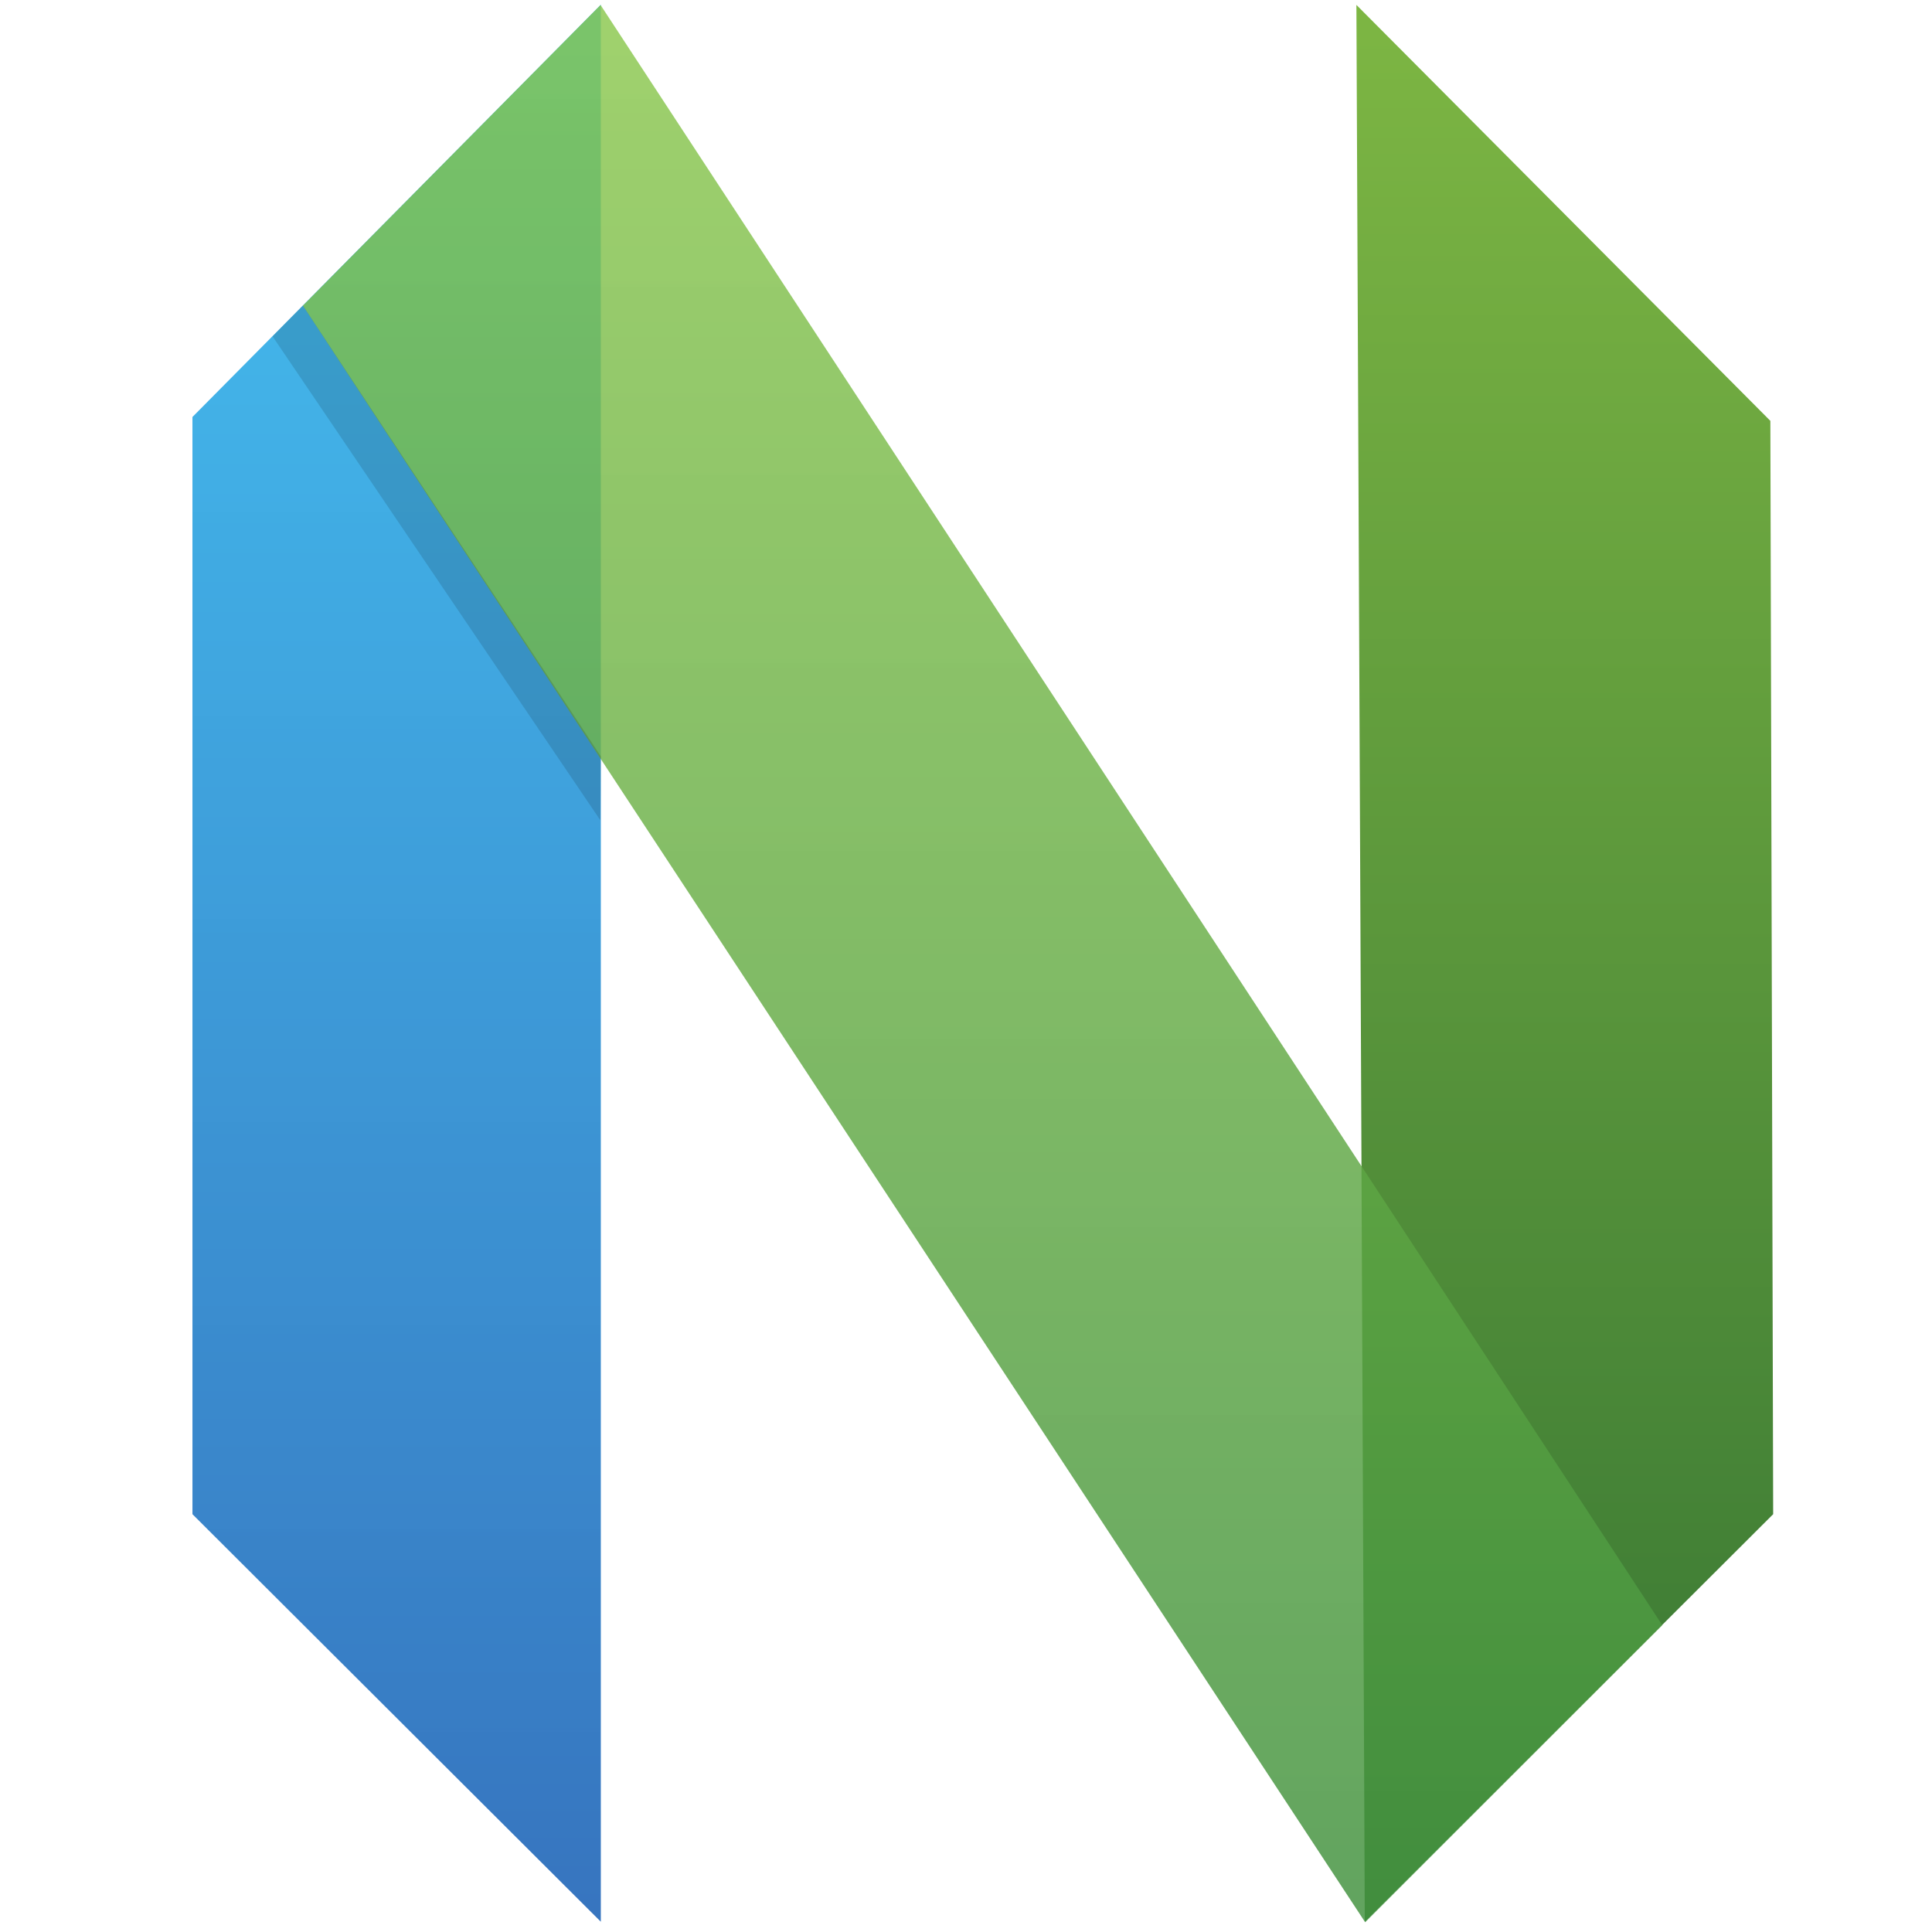
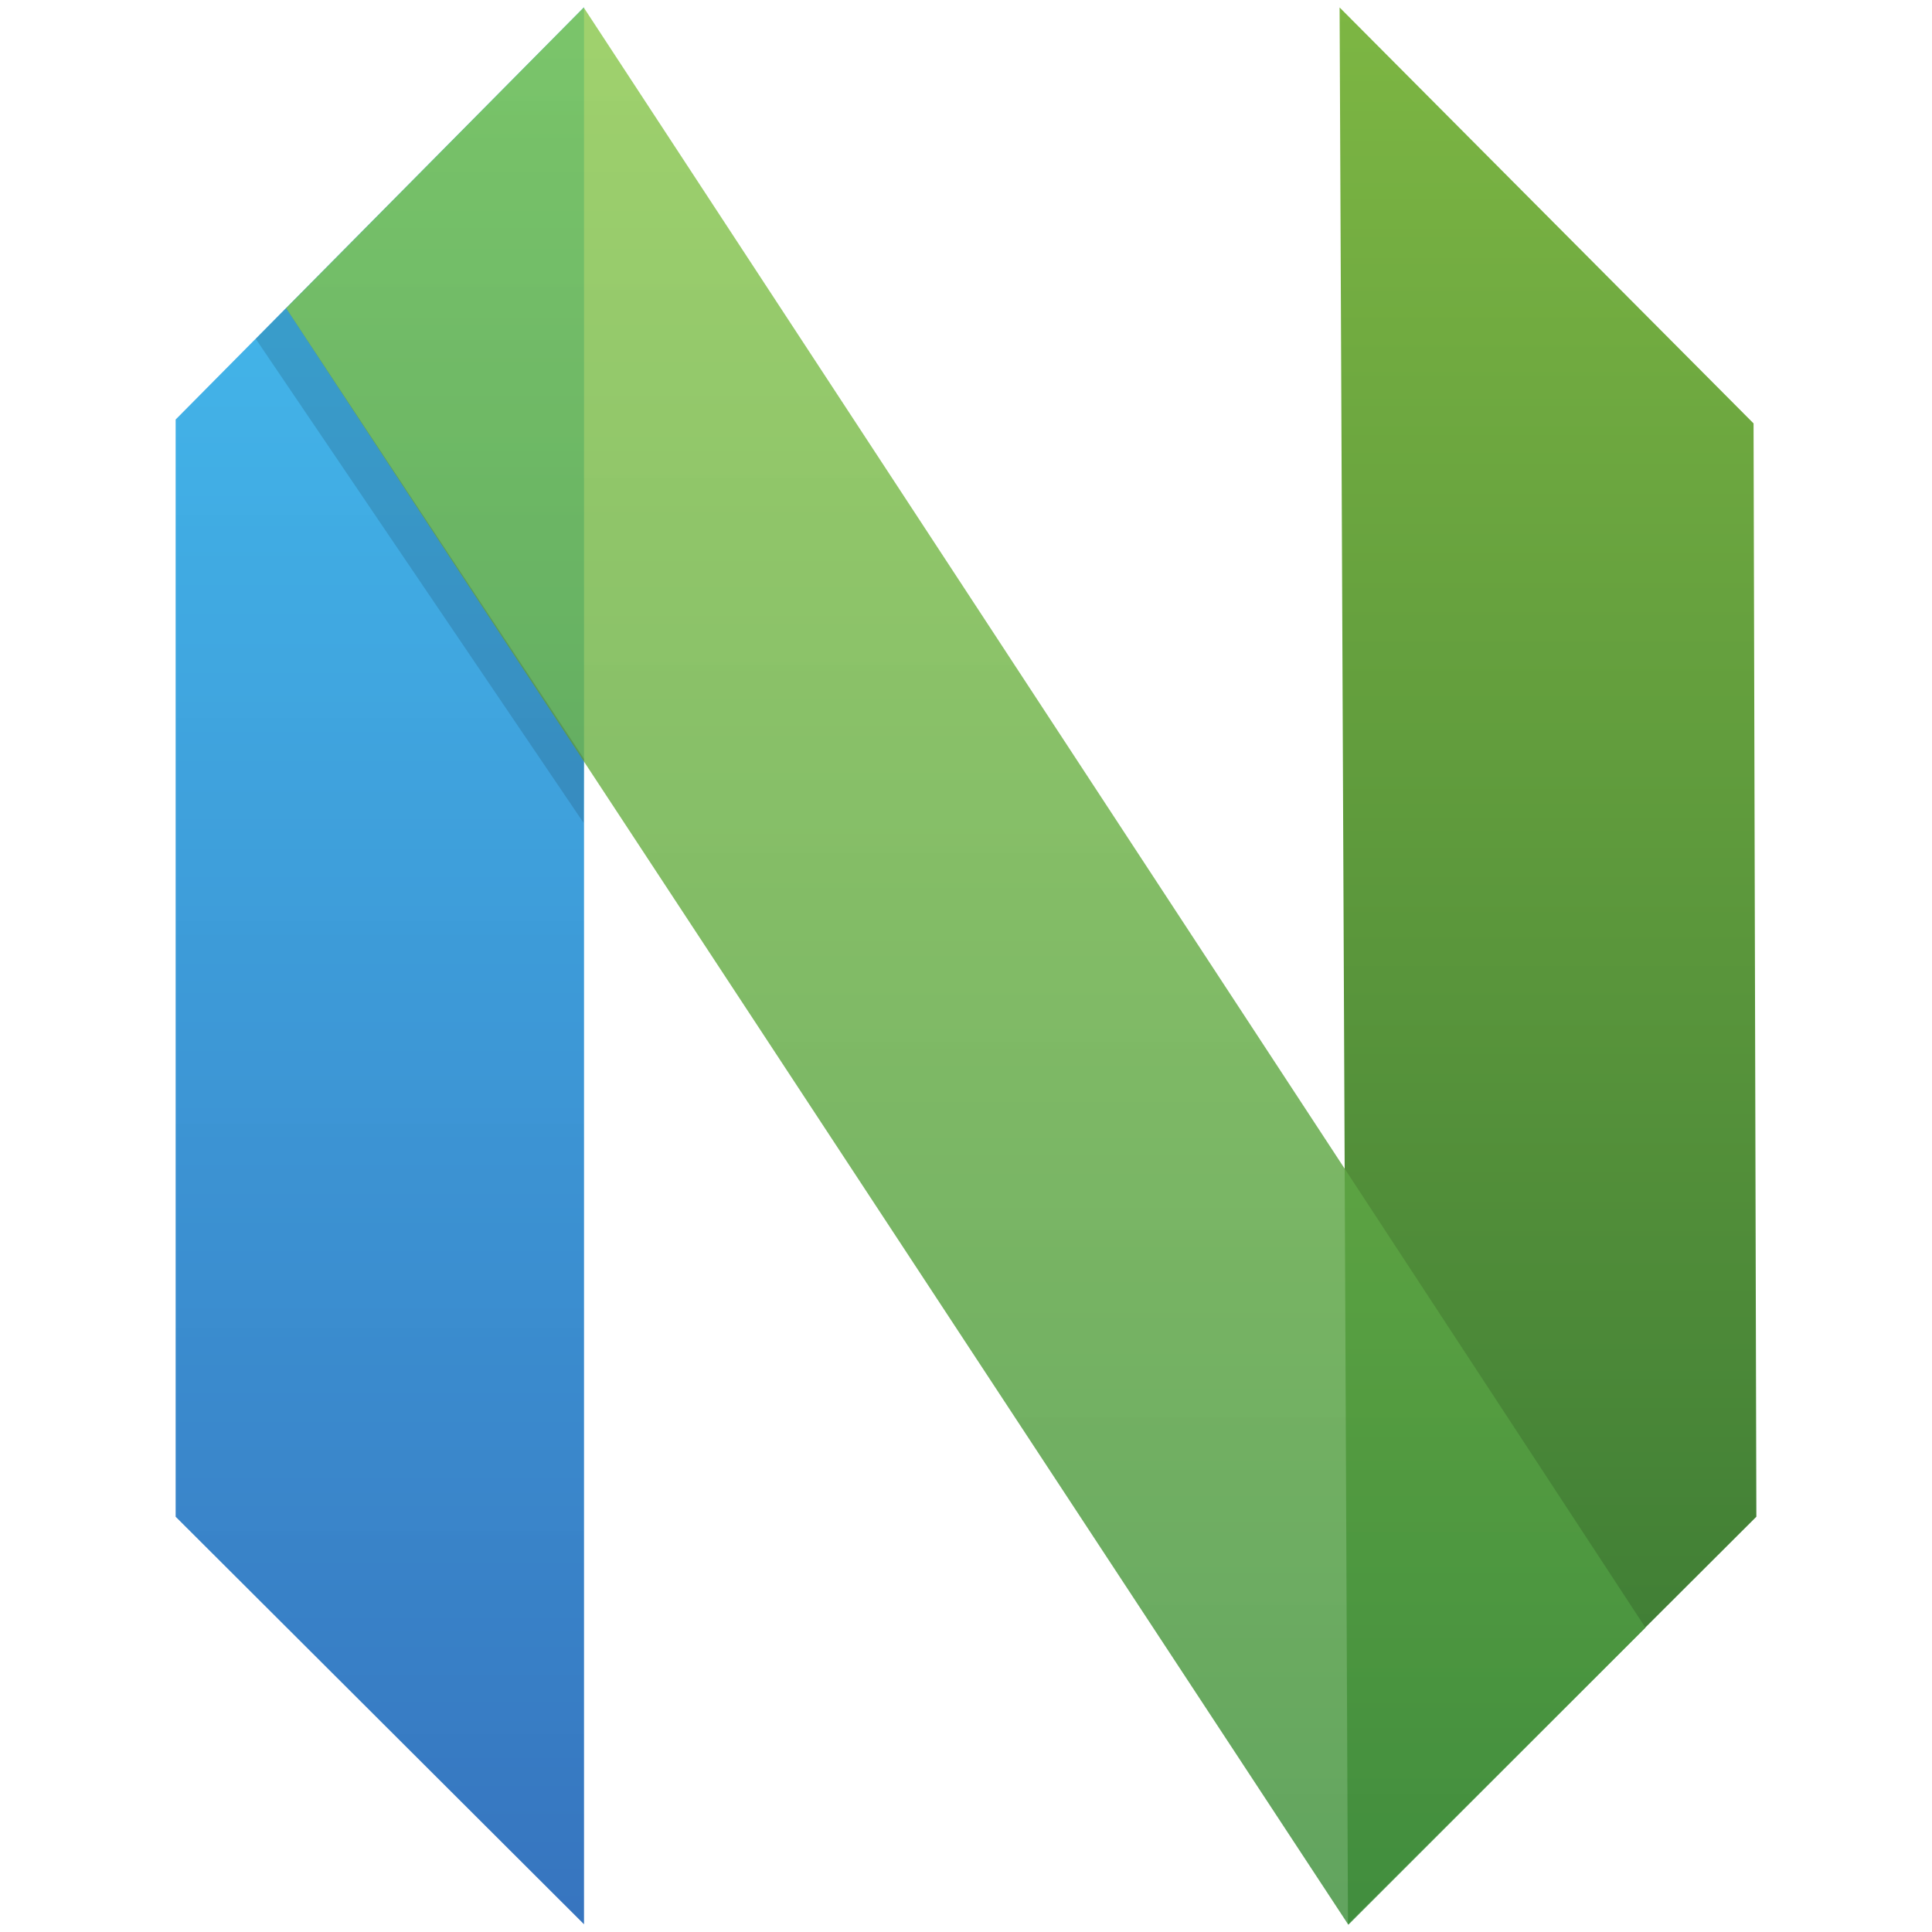
<svg xmlns="http://www.w3.org/2000/svg" width="128" height="128" viewBox="0 0 128 128" id="svg2" version="1.1" enable-background="new">
  <defs id="defs4">
    <linearGradient id="linearGradient-1" y2="97.846" x2="49.022" y1="-0.08" x1="49.022" gradientTransform="scale(0.4615398,2.166661)" gradientUnits="userSpaceOnUse">
      <stop id="stop3343" offset="0%" stop-opacity="0.8" stop-color="#16B0ED" />
      <stop id="stop3345" offset="100%" stop-opacity="0.837" stop-color="#0F59B2" />
    </linearGradient>
    <linearGradient id="linearGradient-2" y2="98.852" x2="326.174" y1="-0.069" x1="326.174" gradientTransform="scale(0.4662846,2.144613)" gradientUnits="userSpaceOnUse">
      <stop id="stop3348" offset="0%" stop-color="#7DB643" />
      <stop id="stop3350" offset="100%" stop-color="#367533" />
    </linearGradient>
    <linearGradient id="linearGradient-3" y2="178.558" x2="103.885" y1="-0.115" x1="103.885" gradientTransform="scale(0.8420382,1.187595)" gradientUnits="userSpaceOnUse">
      <stop id="stop3353" offset="0%" stop-opacity="0.8" stop-color="#88C649" />
      <stop id="stop3355" offset="100%" stop-opacity="0.84" stop-color="#439240" />
    </linearGradient>
  </defs>
  <g id="layer3" style="opacity:1" />
  <g id="layer1" transform="translate(0,-924.3622)" style="">
-     <g id="Page-1" style="fill:none;fill-rule:evenodd;stroke:none;stroke-width:1" transform="translate(135.2007,222.5644)">
+     <g id="Page-1" style="fill:none;fill-rule:evenodd;stroke:none;stroke-width:1" transform="translate(134.0872,222.7328)">
      <g transform="matrix(0.5986198,0,0,0.5986198,-122.4664,702.2112)" id="mark">
-         <path id="Left---green" d="M 0.027,45.459 45.224,-0.173 45.224,211.998 0.027,166.894 l 0,-121.435 z" style="fill:url(#linearGradient-1)" />
-         <path transform="matrix(-1,0,0,1,304,0)" id="Right---blue" d="M 129.337,45.889 175.152,-0.148 174.224,211.998 129.027,166.894 129.337,45.889 Z" style="fill:url(#linearGradient-2)" />
-         <path id="Cross---blue" d="M 45.194,-0.137 162.7,179.173 129.818,212.054 12.25,33.141 45.194,-0.137 Z" style="fill:url(#linearGradient-3)" />
-         <path id="Shadow" d="m 45.234,83.032 -0.062,7.062 -36.281,-53.562 3.359,-3.422 32.984,49.922 z" style="fill:#000000;fill-opacity:0.13" />
+         <path id="Left---green" d="M 0.027,45.459 45.224,-0.173 45.224,211.998 0.027,166.894 Z" style="fill:url(#linearGradient-1)" />
+         <path transform="matrix(-1,0,0,1,304,0)" id="Right---blue" d="M 129.337,45.889 175.152,-0.148 174.224,211.998 129.027,166.894 Z" style="fill:url(#linearGradient-2)" />
+         <path id="Cross---blue" d="M 45.194,-0.137 162.7,179.173 129.818,212.054 12.25,33.141 Z" style="fill:url(#linearGradient-3)" />
+         <path id="Shadow" d="m 45.234,83.032 -0.062,7.062 -36.281,-53.562 3.359,-3.422 z" style="fill:#000000;fill-opacity:0.13" />
      </g>
    </g>
  </g>
</svg>
